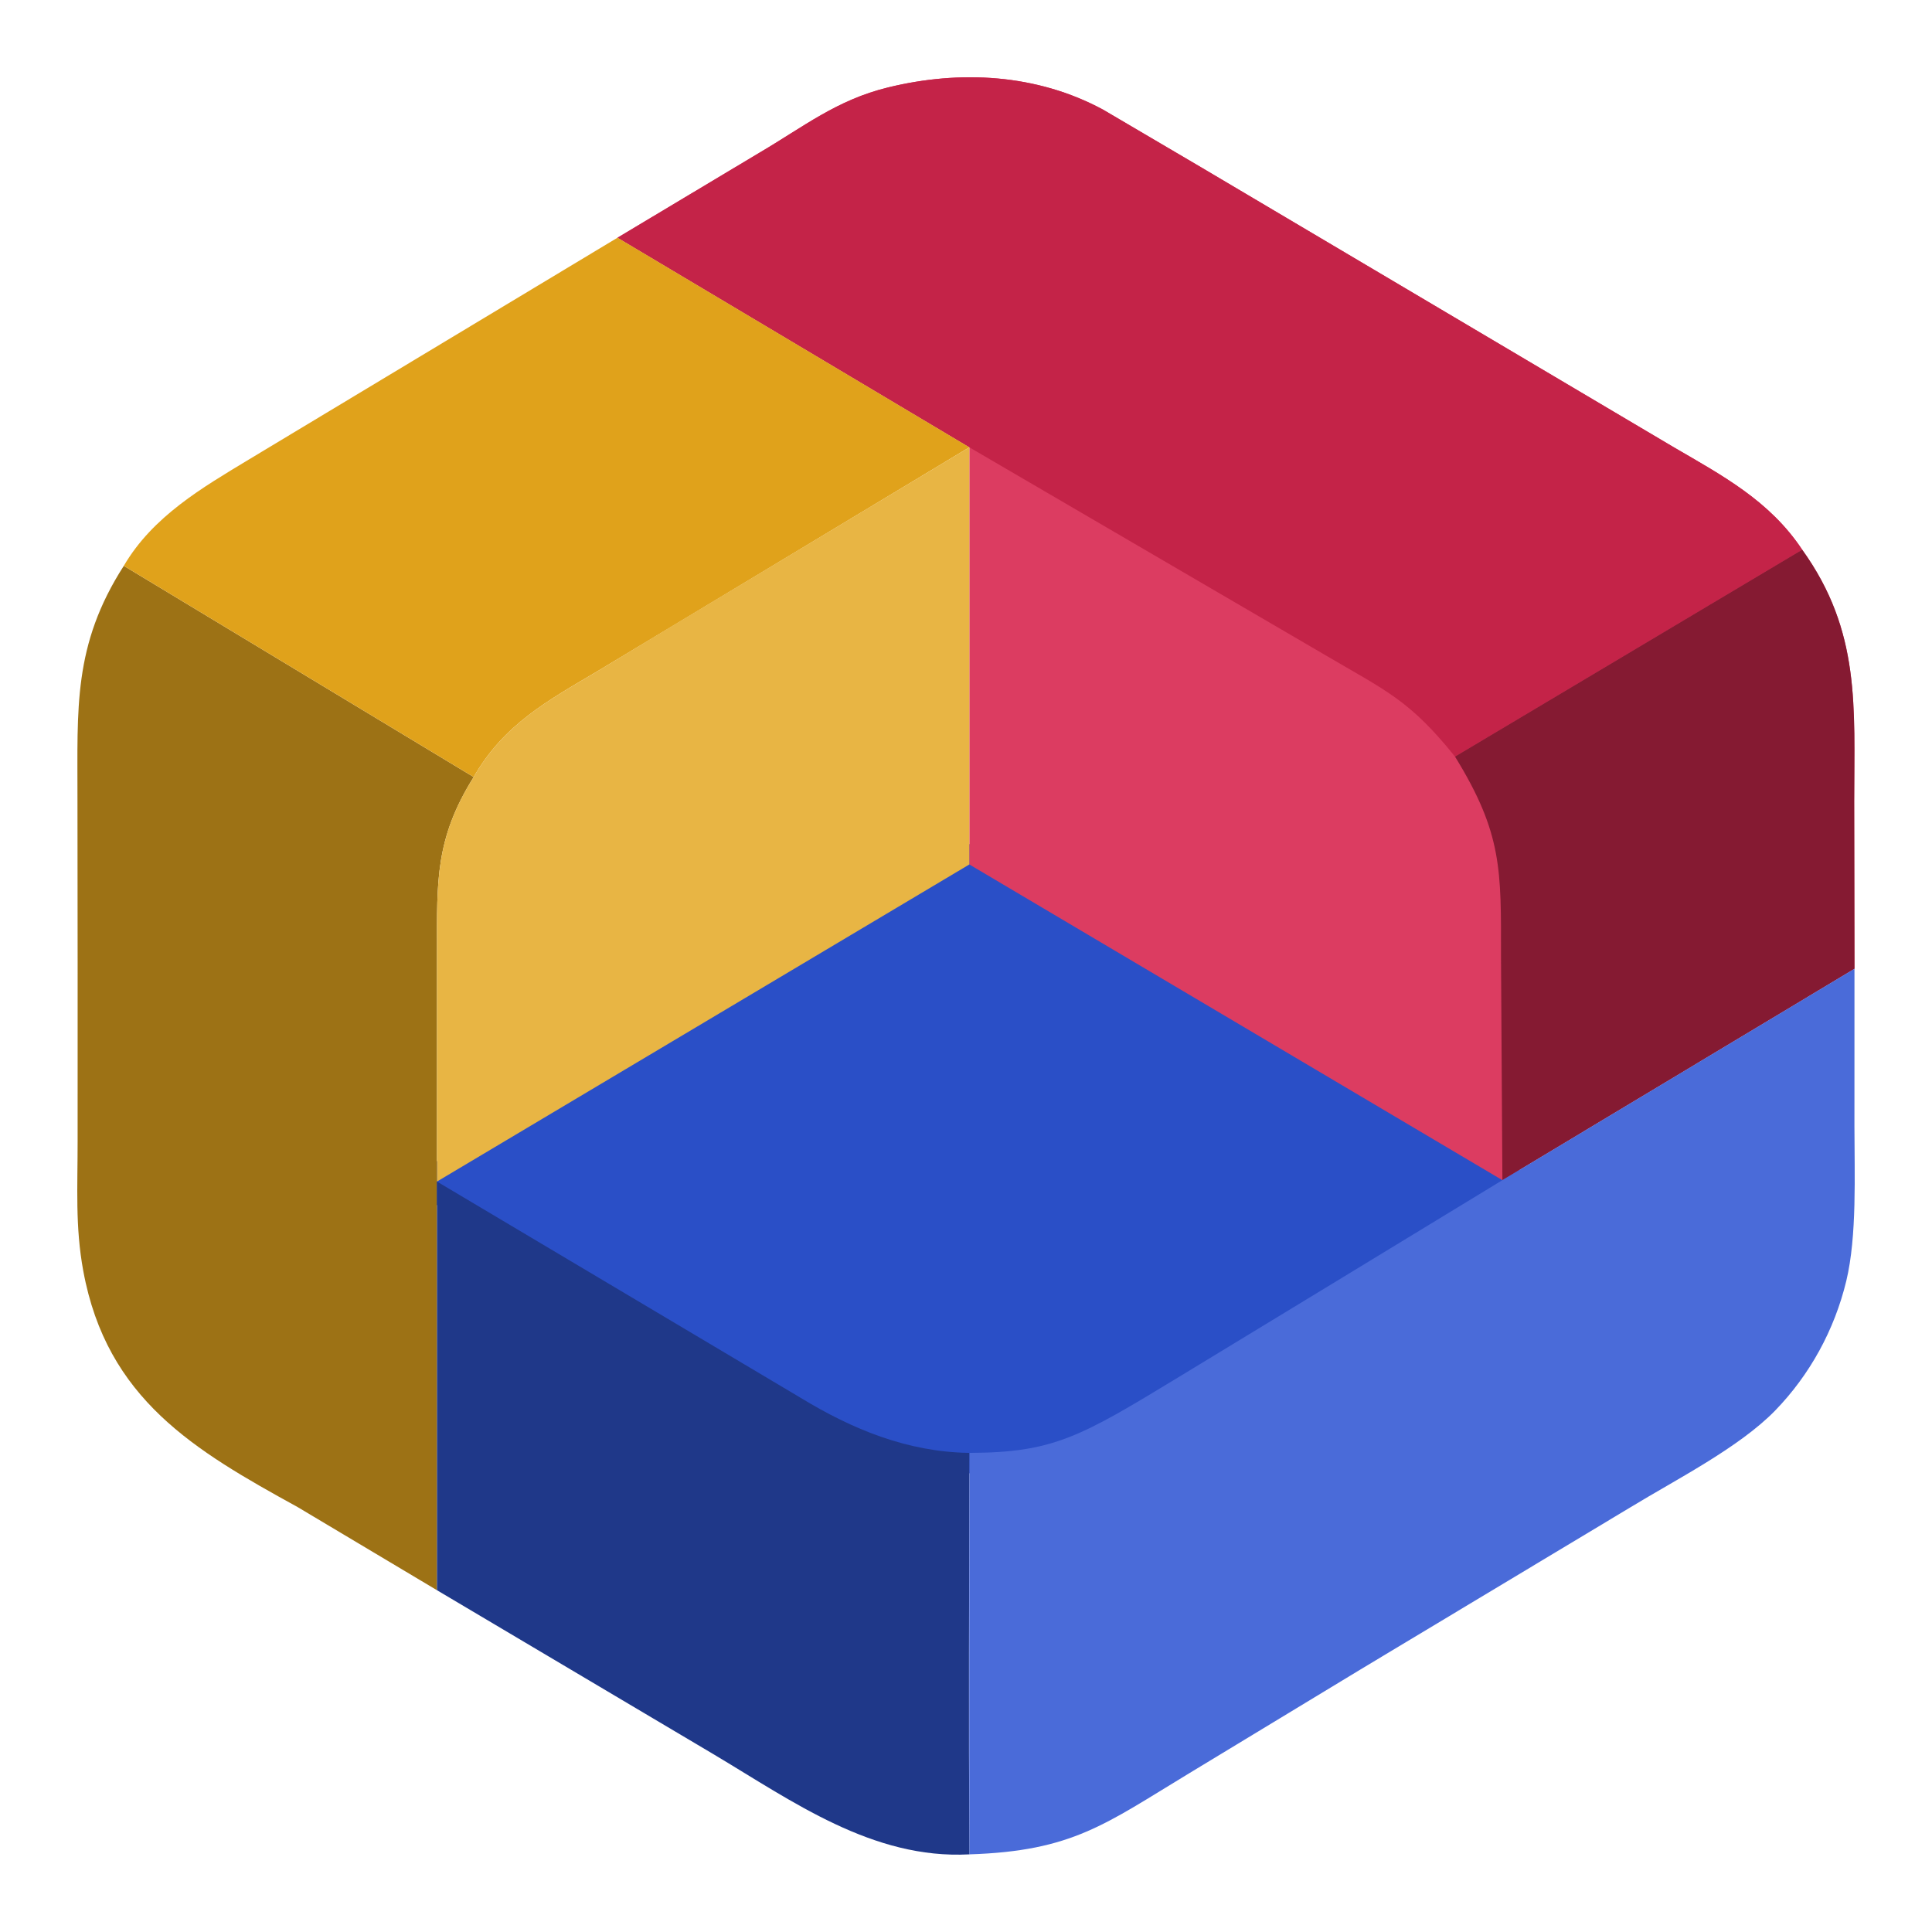
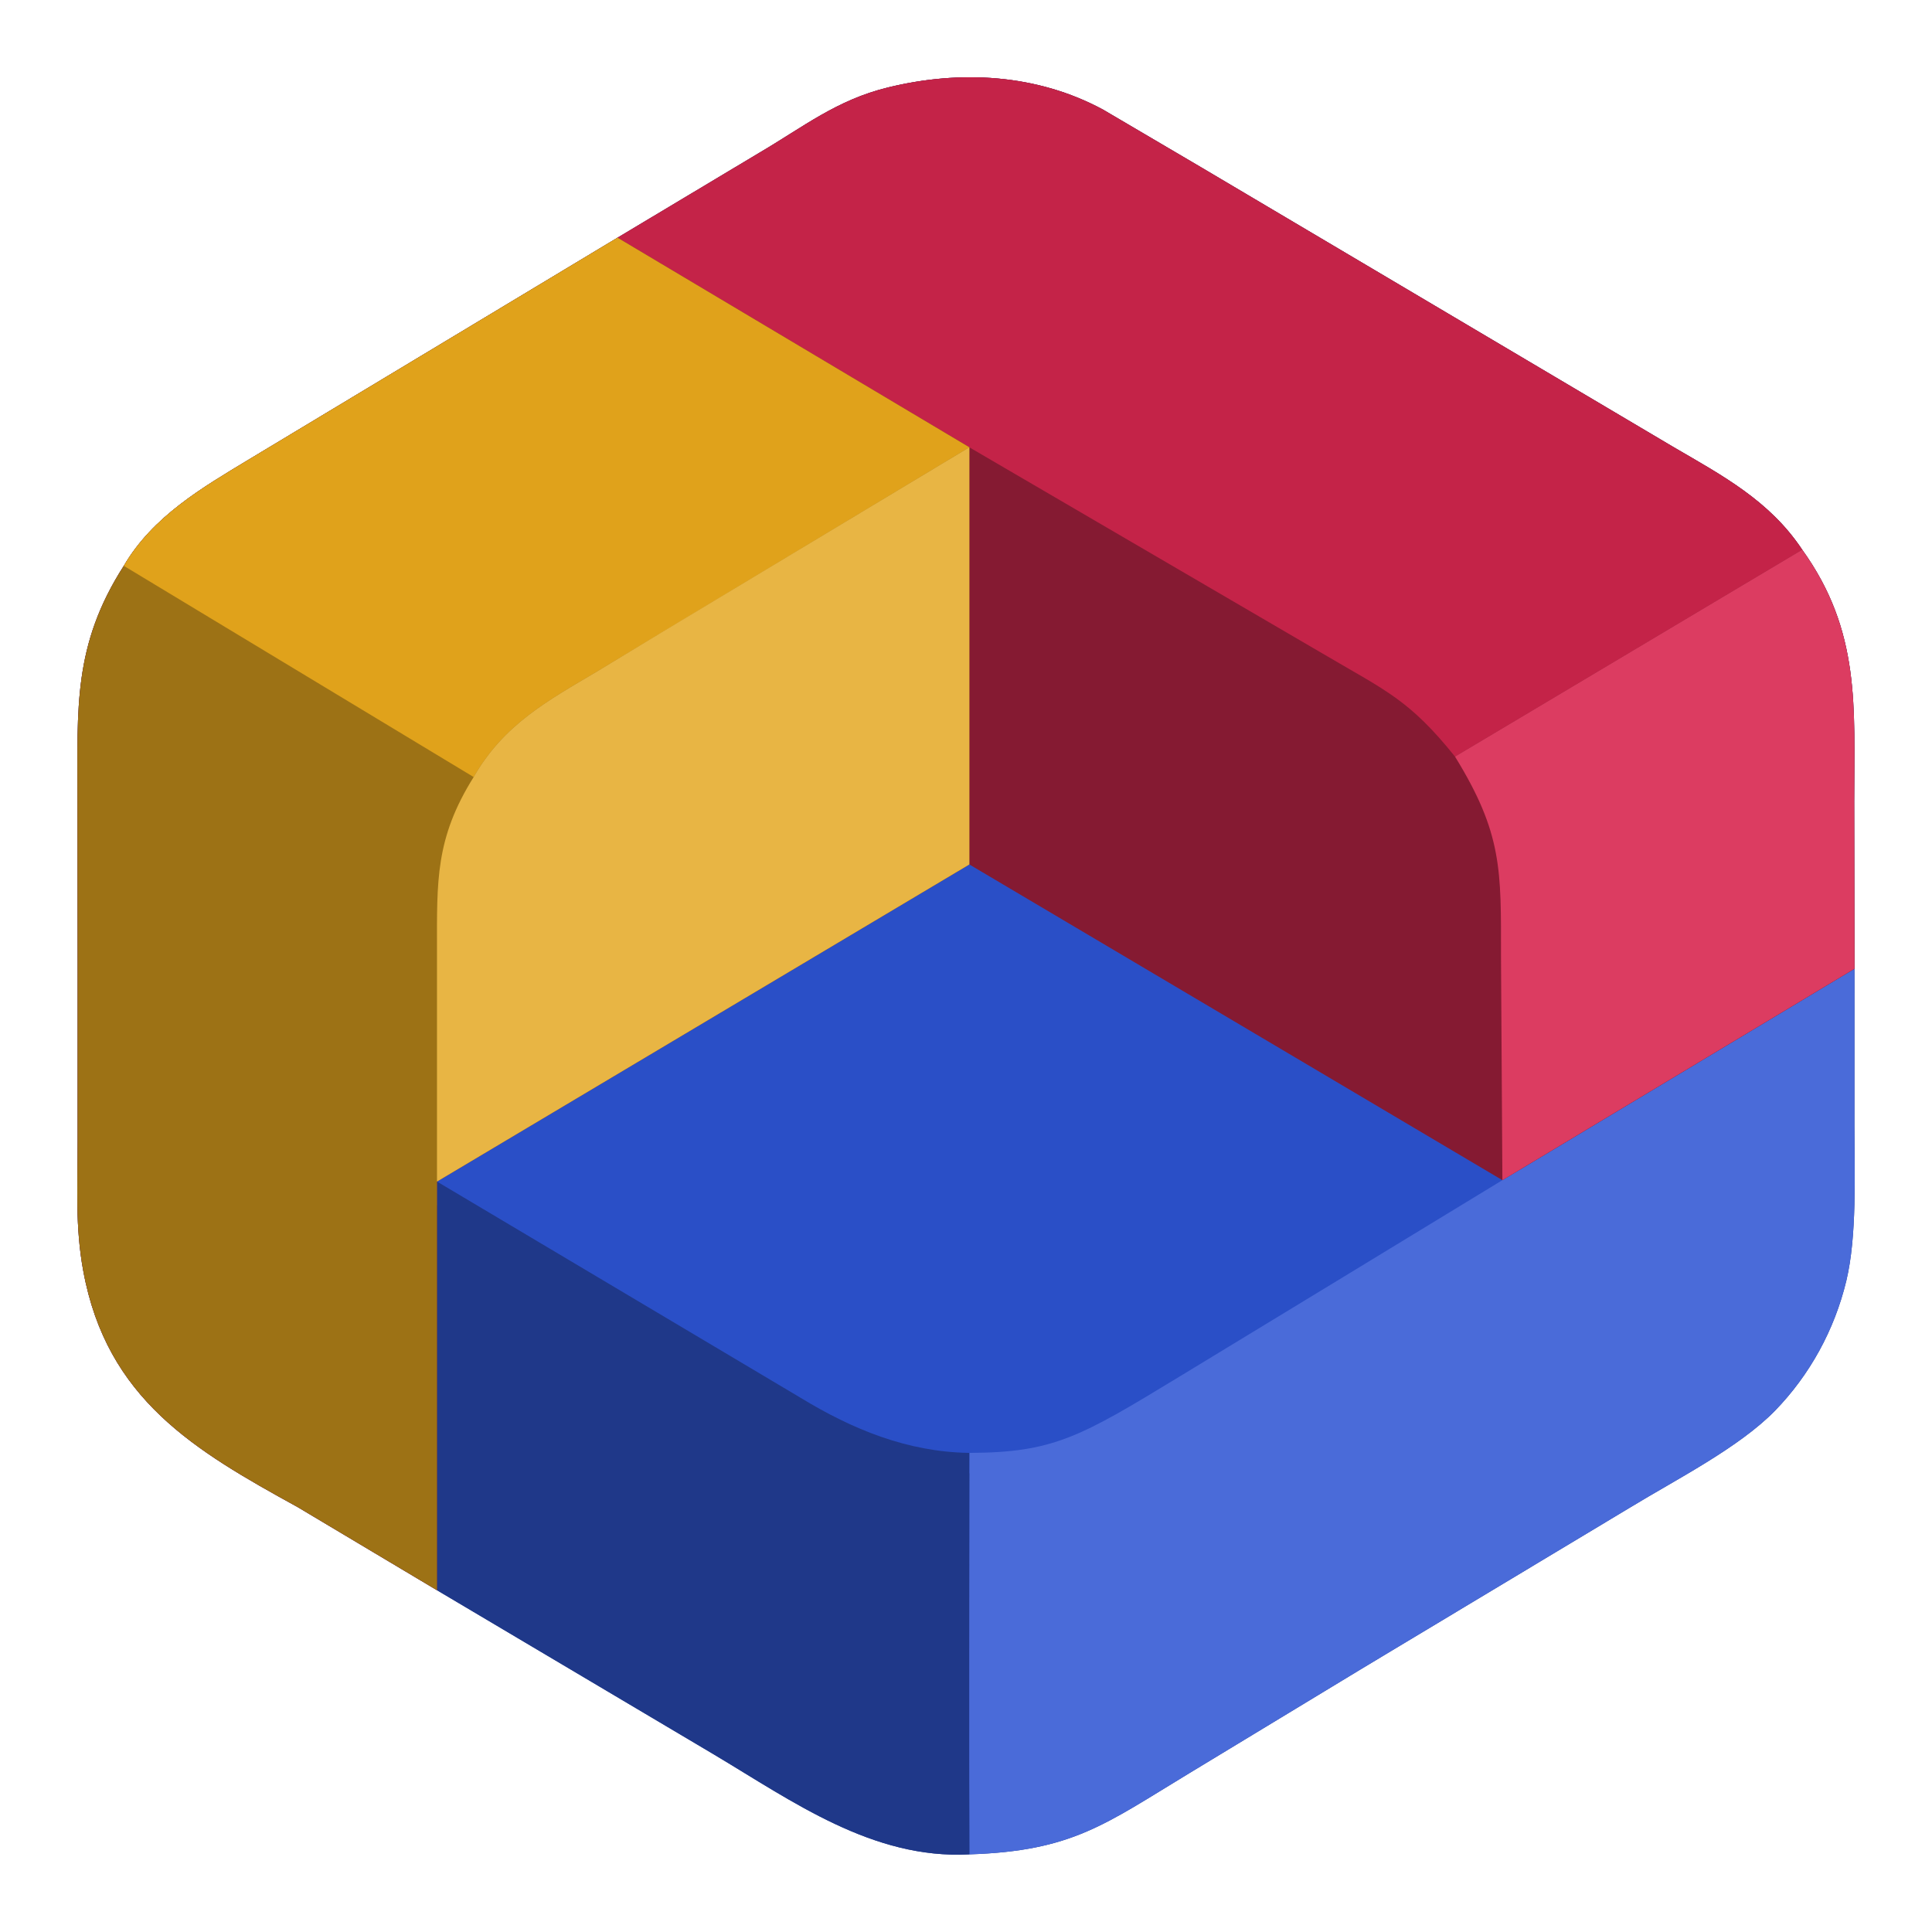
<svg xmlns="http://www.w3.org/2000/svg" viewBox="0 0 1024 1024" width="1024" height="1024">
+   <path fill="#1f3889" d="M327.28,125.99L402.29,81.08C425.98,67.16 443.44,52.98 470.69,46.34 508.82,37.02 549.43,39.1 584.65,58.11L636.8,88.78 887.34,237.17C912.94,252.09 938,265.43 955.21,291.36 986.32,334.72 982.76,374.6 982.76,424.76L982.91,513.46 982.89,597.04C982.89,622.27 984.3,655.09 978.57,678.93 972.29,704.94 959.24,728.7 940.81,747.69 921.65,767.32 888.32,784.18 864.17,798.9L722.63,883.92 630.41,939.8C585.73,966.84 568.46,981.1 513.77,982.85 462.49,985.56 420.17,954.81 378.3,929.85L231.61,842.85 157.71,798.76C103.15,768.74 56.61,741.63 44.12,673.53 39.81,650.09 41.17,629.21 41.14,605.29L41.15,515.98 41.06,422.91C41.14,375.57 38.56,342.03 65.62,299.9 81.01,273.62 107.26,258.45 132.07,243.45Z" />
  <path fill="#2a4fc7" d="m513.76,780.89c47.8-.16,63-9.15,118.67-42.97L716.82,686.62 815.91,626.3 513.76,447.35 212,627.09 418.12,749.66c29.4,17.92,60.68,30.75,95.64,31.23z" />
-   <path fill="#dc3c61" d="m327.28,125.99 75.01-44.91c23.69-13.92,41.15-28.1,68.4-34.74 38.13-9.32,78.74-7.24,113.96,11.77l52.15,30.67 250.54,148.39c25.6,14.92,50.66,28.26,67.87,54.19 31.11,43.36,27.55,83.24,27.55,133.4l.15,88.7L796.3,625.51 513.77,458.18v-221.1z" />
+   <path fill="#4a6bd9" d="m982.91,513.46-.02,83.58c0,25.23,1.41,58.05-4.32,81.89-6.28,26.01-19.33,49.77-37.76,68.76-19.16,19.63-52.49,36.49-76.64,51.21l-141.54,85.02-92.22,55.88c-44.68,27.04-61.95,41.3-116.64,43.05-.13-70.92-.02-141.87,0-212.79 44.7-.15,58.91-8.56,110.96-40.18l78.92-47.97 92.65-56.4z" />
+   <path fill="#1f3889" d="m231.61,626.25 192.73,114.61c27.49,16.76,56.74,28.75,89.43,29.2-.1,70.93-.37,141.86,0,212.79-51.28,2.71-93.6-28.04-135.47-53l-146.69-87V684.34z" />
+   <path fill="#851a32" d="M327.28,125.99L402.29,81.08C425.98,67.16 443.44,52.98 470.69,46.34 508.82,37.02 549.43,39.1 584.65,58.11L636.8,88.78 887.34,237.17C912.94,252.09 938,265.43 955.21,291.36 986.32,334.72 982.76,374.6 982.76,424.76L982.91,513.46 796.3,625.51 513.77,458.18 231.61,626.25 231.61,842.85 157.71,798.76C103.15,768.74 56.61,741.63 44.12,673.53 39.81,650.09 41.17,629.21 41.14,605.29L41.15,515.98 41.06,422.91C41.14,375.57 38.56,342.03 65.62,299.9 81.01,273.62 107.26,258.45 132.07,243.45Z" />
  <path fill="#c42348" d="m327.28,125.99 75.01-44.91c23.69-13.92,41.15-28.1,68.4-34.74 38.13-9.32,78.74-7.24,113.96,11.77l52.15,30.67 250.54,148.39c25.6,14.92,50.66,28.26,67.87,54.19L771.18,401.01C747,370.88,734.43,366.06,702.27,347.13L513.77,237.08z" />
-   <path fill="#851a32" d="m955.21,291.36c31.11,43.36,27.55,83.24,27.55,133.4l.15,88.7-186.61,112.05-.74-118.48c.04-45.92,.78-65.2-24.38-106.02z" />
-   <path fill="#4a6bd9" d="m982.91,513.46-.02,83.58c0,25.23,1.41,58.05-4.32,81.89-6.28,26.01-19.33,49.77-37.76,68.76-19.16,19.63-52.49,36.49-76.64,51.21l-141.54,85.02-92.22,55.88c-44.68,27.04-61.95,41.3-116.64,43.05-.13-70.92-.02-141.87,0-212.79 44.7-.15,58.91-8.56,110.96-40.18l78.92-47.97 92.65-56.4z" />
-   <path fill="#9d7215" d="m65.62,299.9 185.43,111.95c-20.44,32.64-19.43,55.23-19.44,91.7v122.7 216.6l-73.9-44.09C103.15,768.74,56.61,741.63,44.12,673.53 39.81,650.09,41.17,629.21,41.14,605.29l.01-89.31-.09-93.07c.08-47.34-2.5-80.88,24.56-123.01z" />
+   <path fill="#dc3c61" d="m955.21,291.36c31.11,43.36,27.55,83.24,27.55,133.4l.15,88.7-186.61,112.05-.74-118.48c.04-45.92,.78-65.2-24.38-106.02z" />
+   <path fill="#9d7215" d="M327.28,125.99L513.77,237.08 513.77,458.18 231.61,626.25 231.61,842.85 157.71,798.76C103.15,768.74 56.61,741.63 44.12,673.53 39.81,650.09 41.17,629.21 41.14,605.29L41.15,515.98 41.06,422.91C41.14,375.57 38.56,342.03 65.62,299.9 81.01,273.62 107.26,258.45 132.07,243.45Z" />
  <path fill="#e0a21b" d="M327.28,125.99 513.77,237.08 316.52,355.85c-26.14,15.51-49.39,27.96-65.47,56L65.62,299.9c15.39-26.28,41.64-41.45,66.45-56.45z" />
  <path fill="#e8b544" d="m513.77,237.08v221.1L231.61,626.25v-122.7c.01-36.47-1-59.06,19.44-91.7 16.08-28.04,39.33-40.49,65.47-56l35.71-21.62z" />
-   <path fill="#1f3889" d="m231.61,626.25 192.73,114.61c27.49,16.76,56.74,28.75,89.43,29.2-.1,70.93-.37,141.86,0,212.79-51.28,2.71-93.6-28.04-135.47-53l-146.69-87V684.34z" />
</svg>
